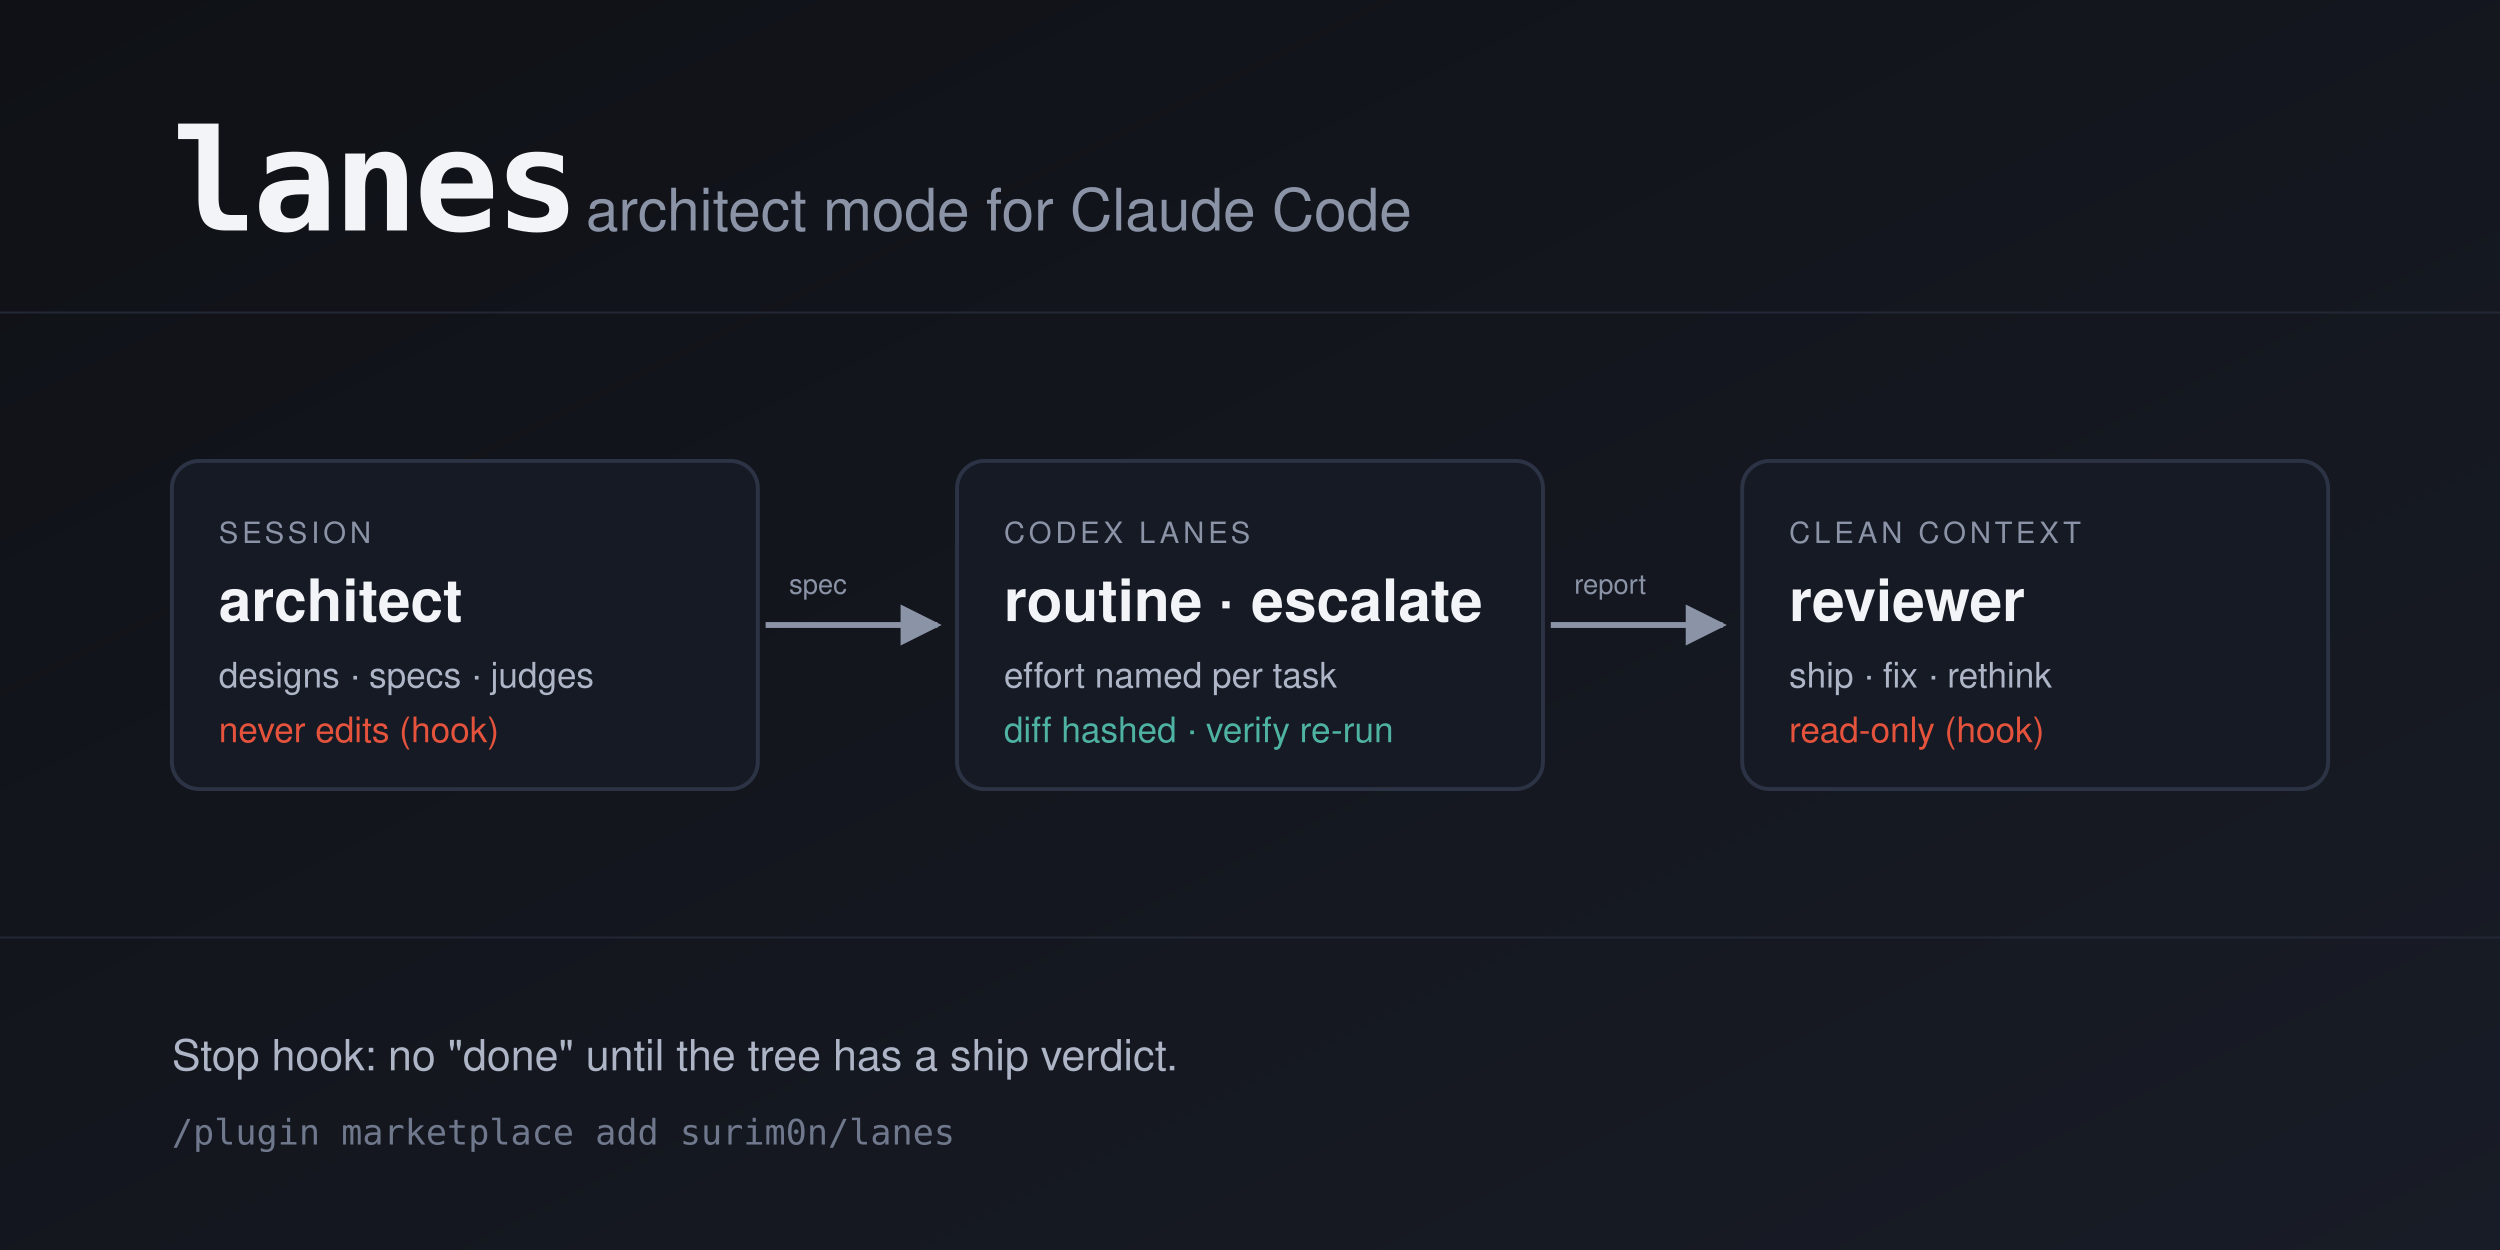
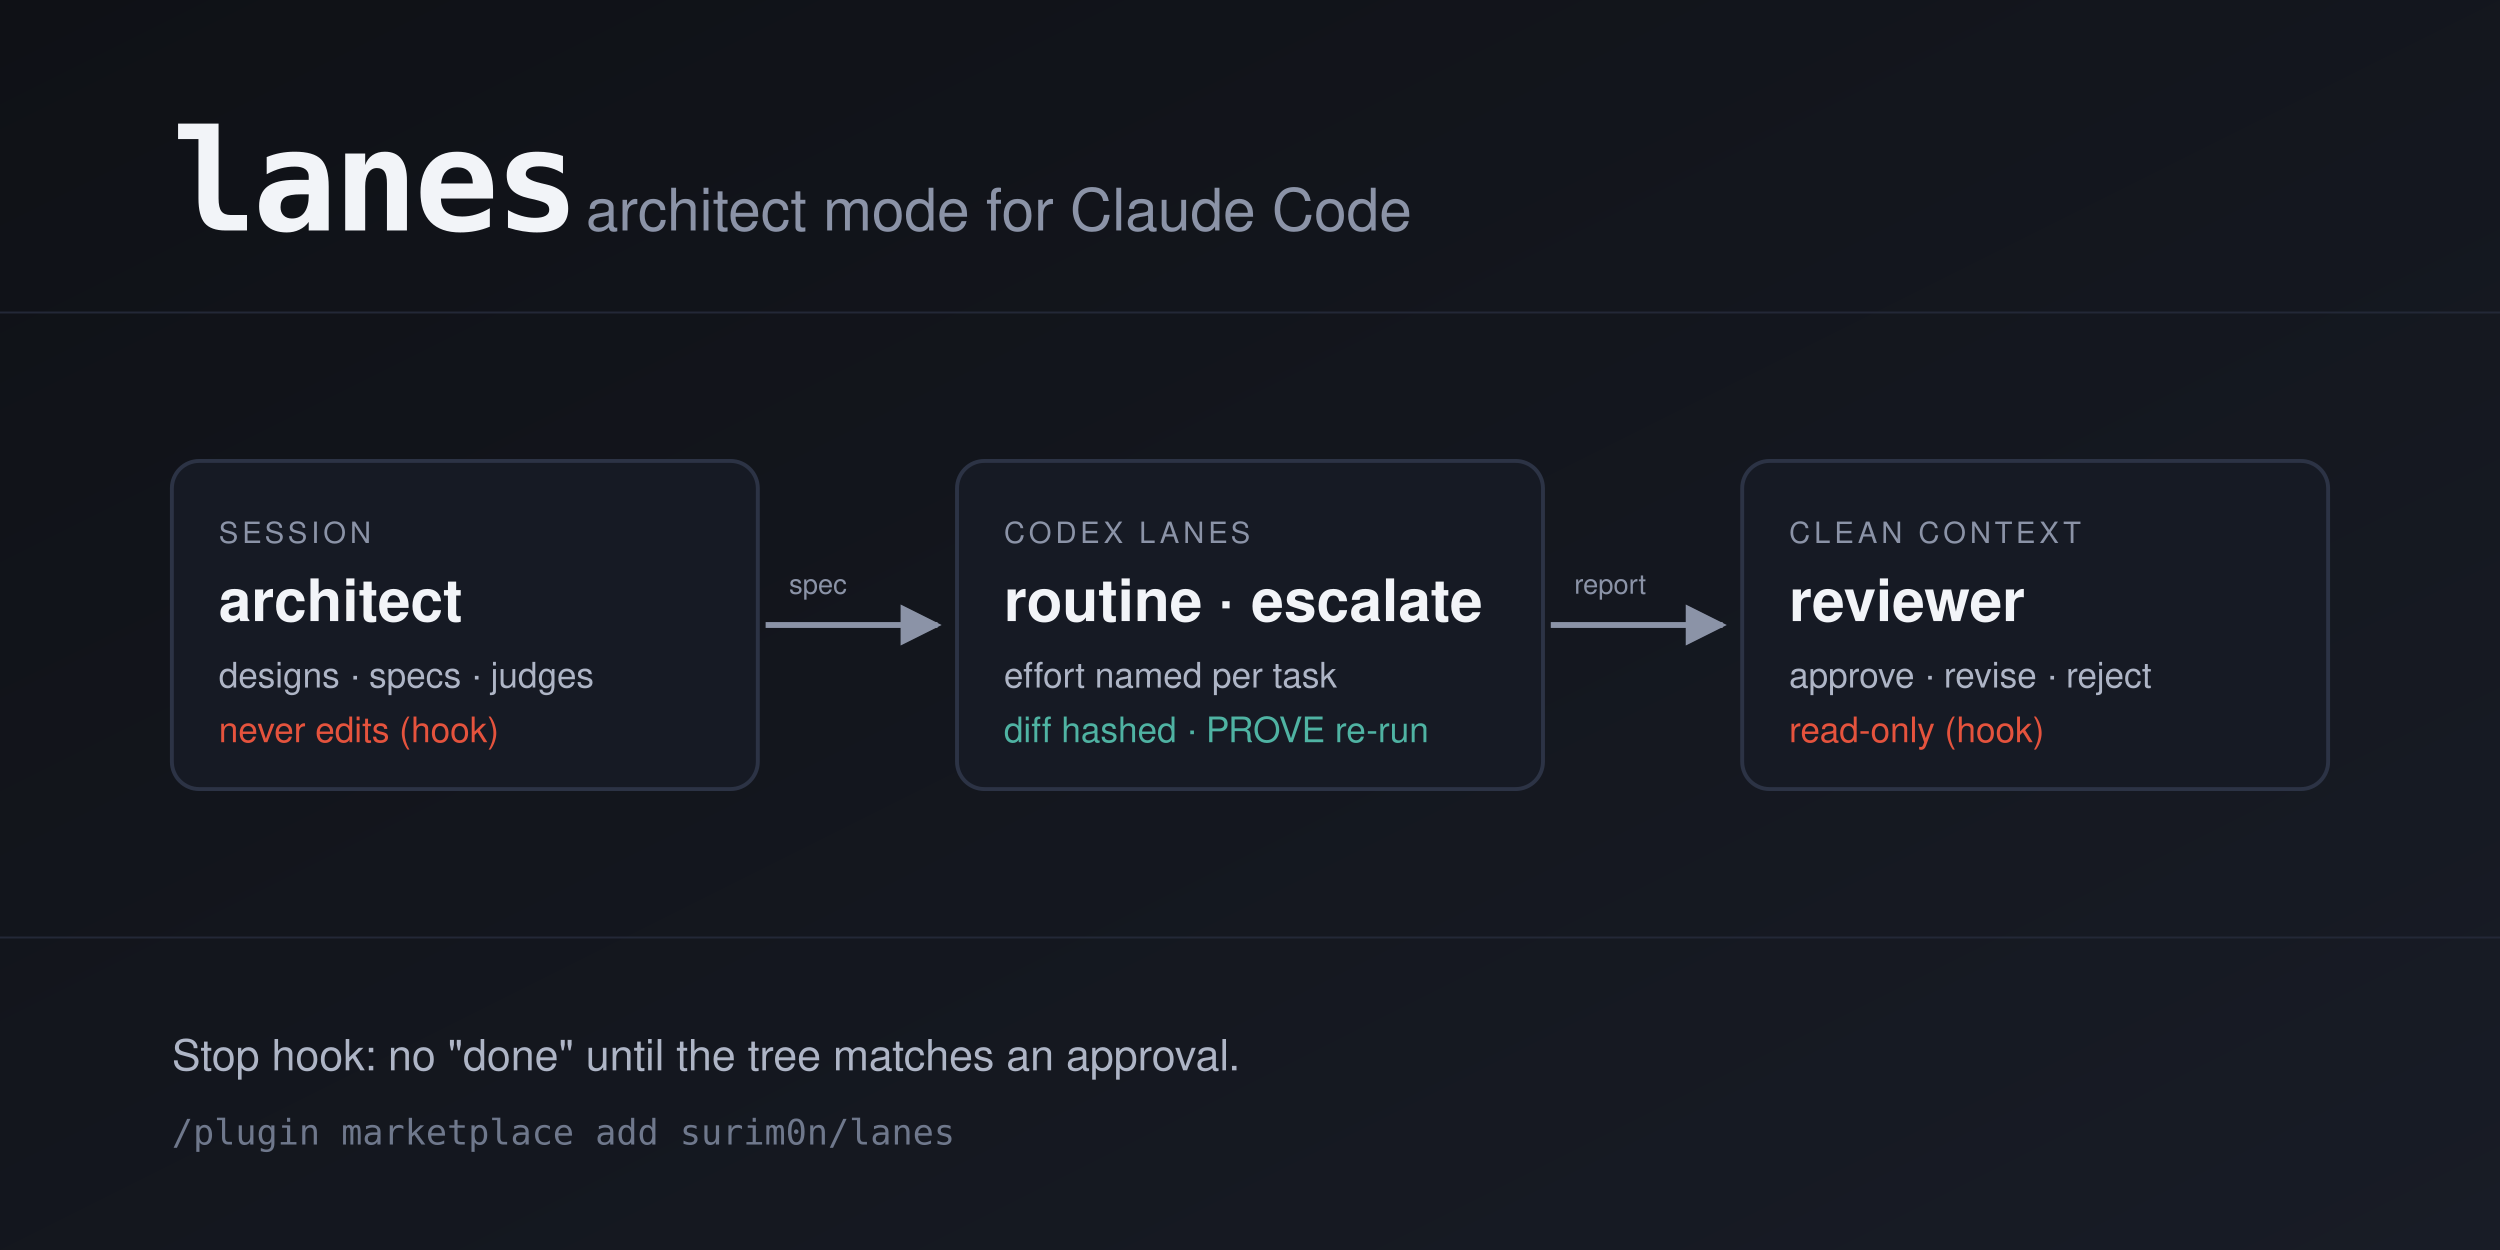
<svg xmlns="http://www.w3.org/2000/svg" width="1280" height="640" viewBox="0 0 1280 640" role="img" aria-label="lanes: architect mode for Claude Code">
  <defs>
    <linearGradient id="bg" x1="0" y1="0" x2="1" y2="1">
      <stop offset="0" stop-color="#0f1116" />
      <stop offset="1" stop-color="#181c26" />
    </linearGradient>
    <marker id="arrow" viewBox="0 0 10 10" refX="9" refY="5" markerWidth="7" markerHeight="7" orient="auto-start-reverse">
      <path d="M0 0 L10 5 L0 10 z" fill="#8b93a7" />
    </marker>
  </defs>
  <rect width="1280" height="640" fill="url(#bg)" />
  <g stroke="#232837" stroke-width="1">
    <path d="M0 160 H1280 M0 480 H1280" />
  </g>
  <text x="88" y="118" font-family="ui-monospace, SFMono-Regular, Menlo, Consolas, monospace" font-size="72" font-weight="700" fill="#f2f4f8" letter-spacing="-2">lanes</text>
  <text x="300" y="118" font-family="ui-sans-serif, -apple-system, Segoe UI, Helvetica, Arial, sans-serif" font-size="30" fill="#8b93a7">architect mode for Claude Code</text>
  <g font-family="ui-sans-serif, -apple-system, Segoe UI, Helvetica, Arial, sans-serif">
    <rect x="88" y="236" width="300" height="168" rx="14" fill="#161a24" stroke="#2c3345" stroke-width="2" />
    <text x="112" y="278" font-size="15" fill="#8b93a7" letter-spacing="2">SESSION</text>
    <text x="112" y="318" font-size="30" font-weight="600" fill="#f2f4f8">architect</text>
    <text x="112" y="352" font-size="18" fill="#aeb5c6">designs · specs · judges</text>
    <text x="112" y="380" font-size="18" fill="#e5533d">never edits (hook)</text>
    <rect x="490" y="236" width="300" height="168" rx="14" fill="#161a24" stroke="#2c3345" stroke-width="2" />
    <text x="514" y="278" font-size="15" fill="#8b93a7" letter-spacing="2">CODEX LANES</text>
    <text x="514" y="318" font-size="30" font-weight="600" fill="#f2f4f8">routine · escalate</text>
    <text x="514" y="352" font-size="18" fill="#aeb5c6">effort named per task</text>
-     <text x="514" y="380" font-size="18" fill="#4fb3a3">diff hashed · verify re-run</text>
+     <text x="514" y="380" font-size="18" fill="#4fb3a3">diff hashed · PROVE re-run</text>
    <rect x="892" y="236" width="300" height="168" rx="14" fill="#161a24" stroke="#2c3345" stroke-width="2" />
    <text x="916" y="278" font-size="15" fill="#8b93a7" letter-spacing="2">CLEAN CONTEXT</text>
    <text x="916" y="318" font-size="30" font-weight="600" fill="#f2f4f8">reviewer</text>
-     <text x="916" y="352" font-size="18" fill="#aeb5c6">ship · fix · rethink</text>
+     <text x="916" y="352" font-size="18" fill="#aeb5c6">approve · revise · reject</text>
    <text x="916" y="380" font-size="18" fill="#e5533d">read-only (hook)</text>
    <g stroke="#8b93a7" stroke-width="3" fill="none" marker-end="url(#arrow)">
      <path d="M392 320 H480" />
      <path d="M794 320 H882" />
    </g>
    <text x="404" y="304" font-size="14" fill="#8b93a7">spec</text>
    <text x="806" y="304" font-size="14" fill="#8b93a7">report</text>
-     <text x="88" y="548" font-size="22" fill="#aeb5c6">Stop hook: no "done" until the tree has a ship verdict.</text>
+     <text x="88" y="548" font-size="22" fill="#aeb5c6">Stop hook: no "done" until the tree matches an approval.</text>
    <text x="88" y="586" font-size="18" font-family="ui-monospace, SFMono-Regular, Menlo, Consolas, monospace" fill="#6f788c">/plugin marketplace add surim0n/lanes</text>
  </g>
</svg>
